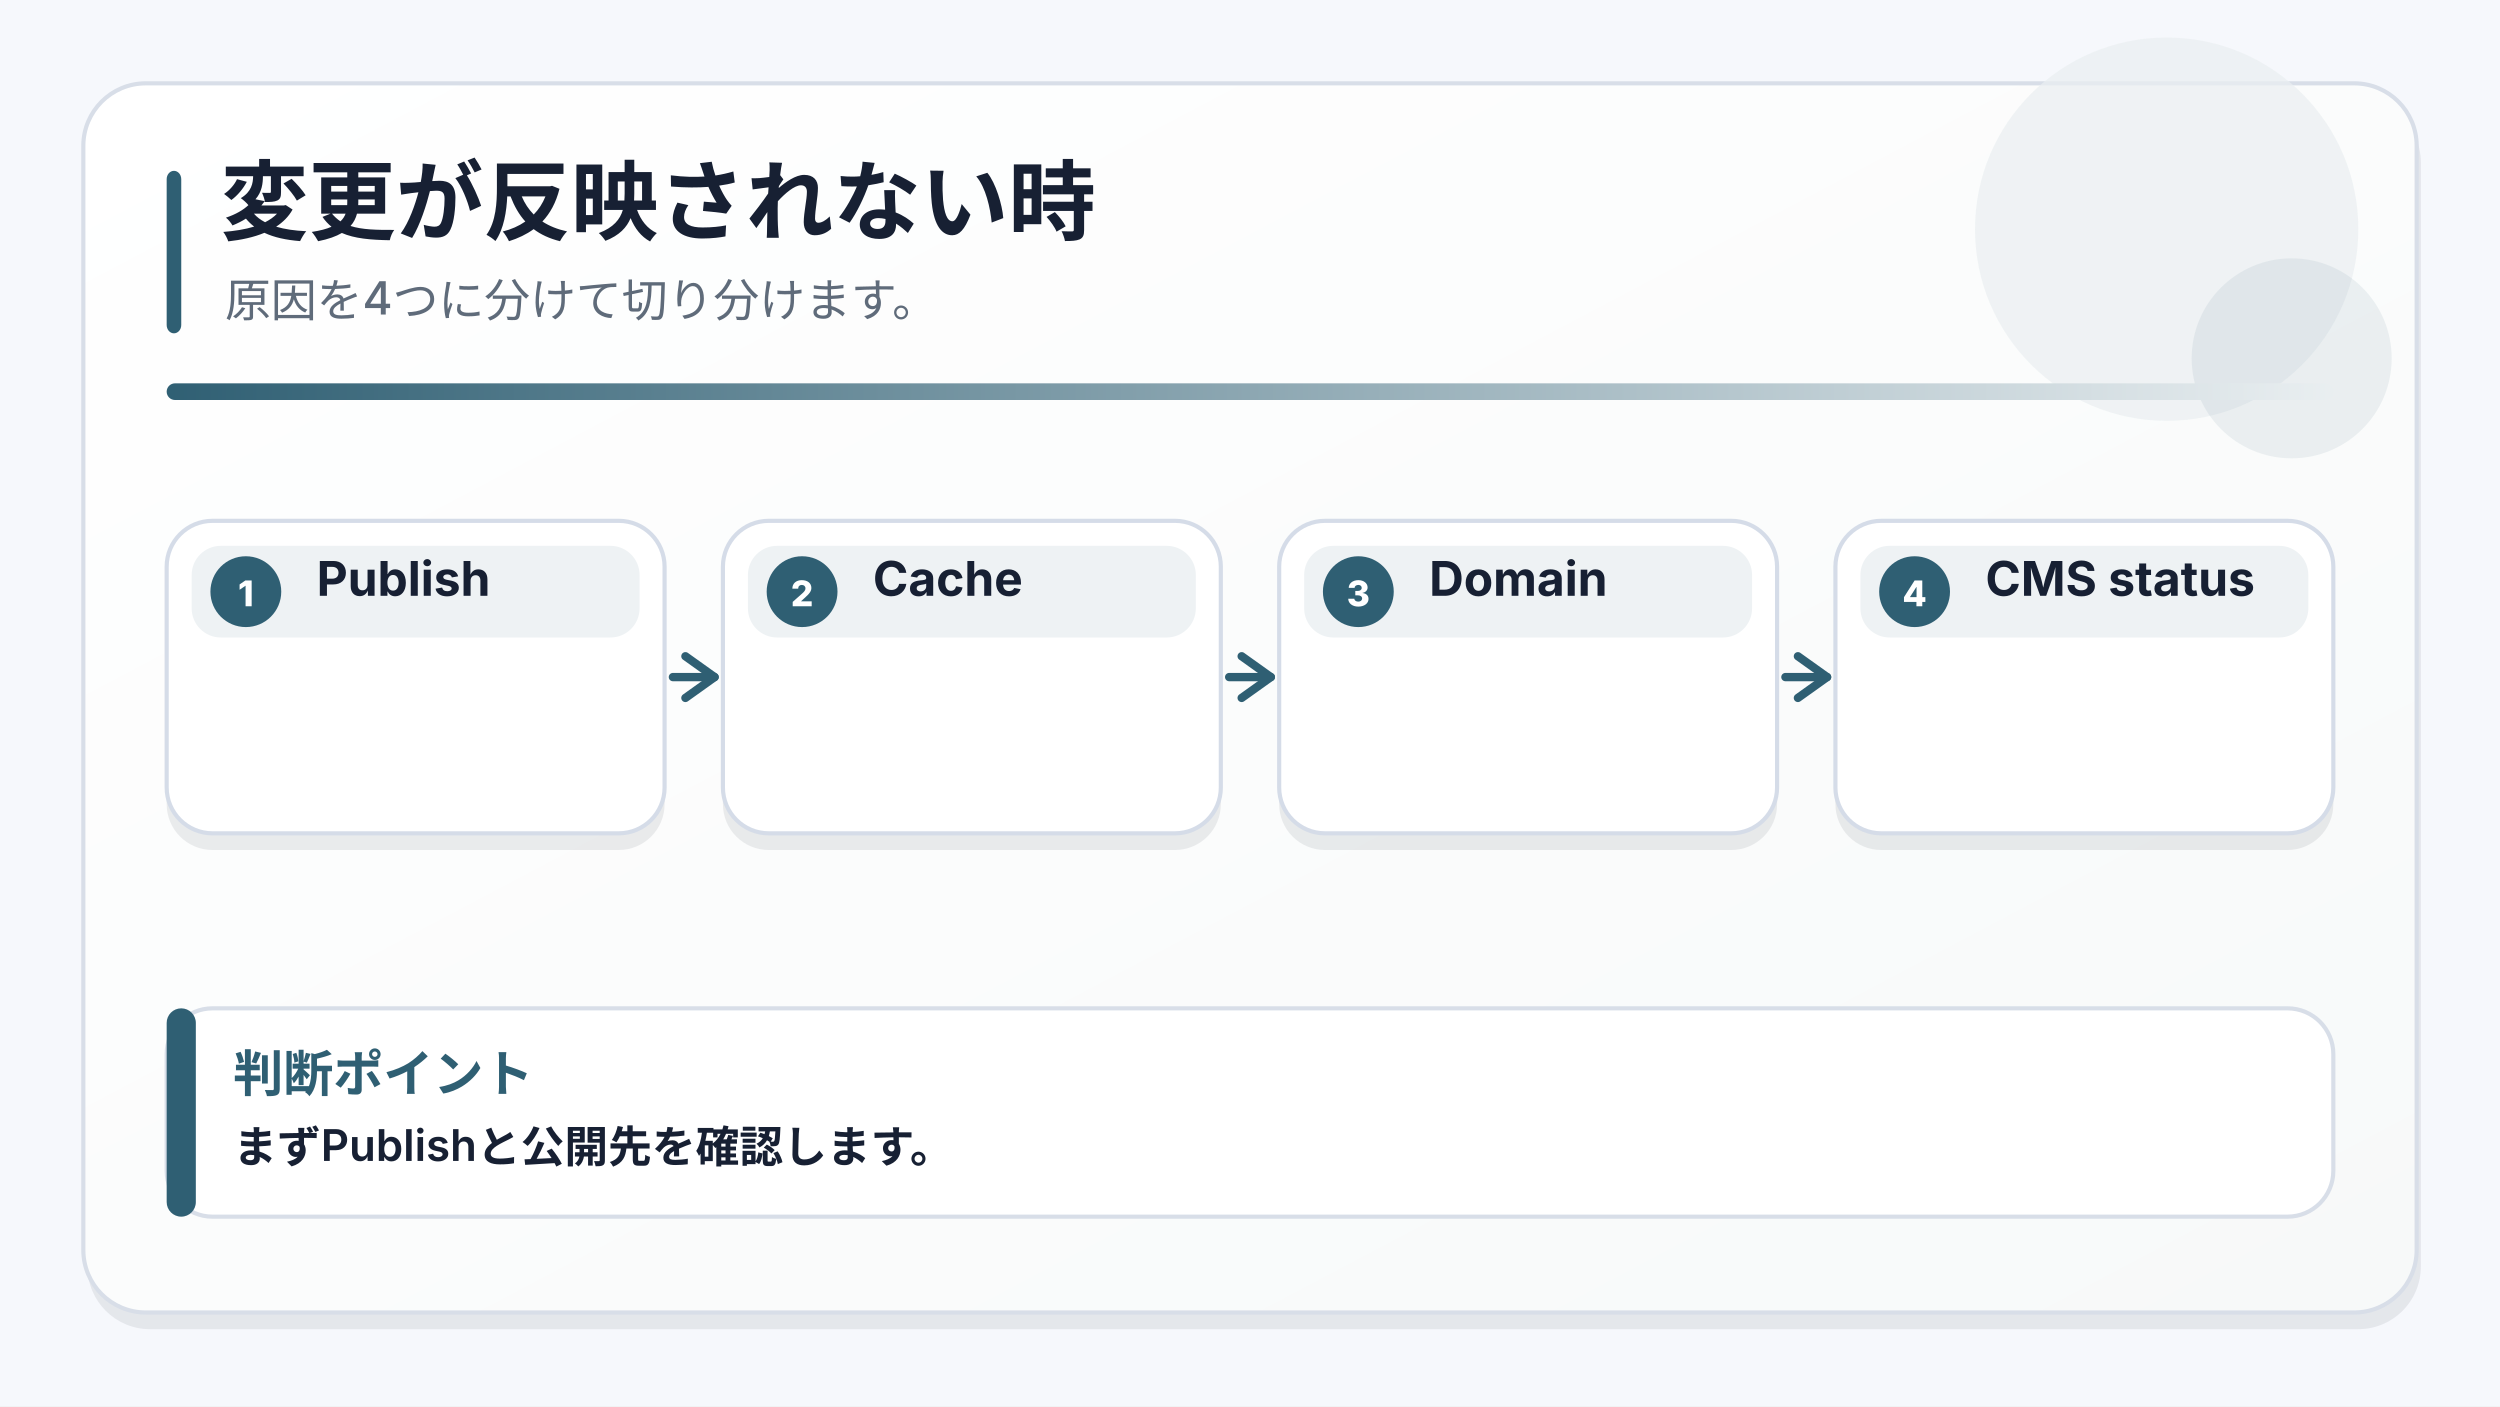
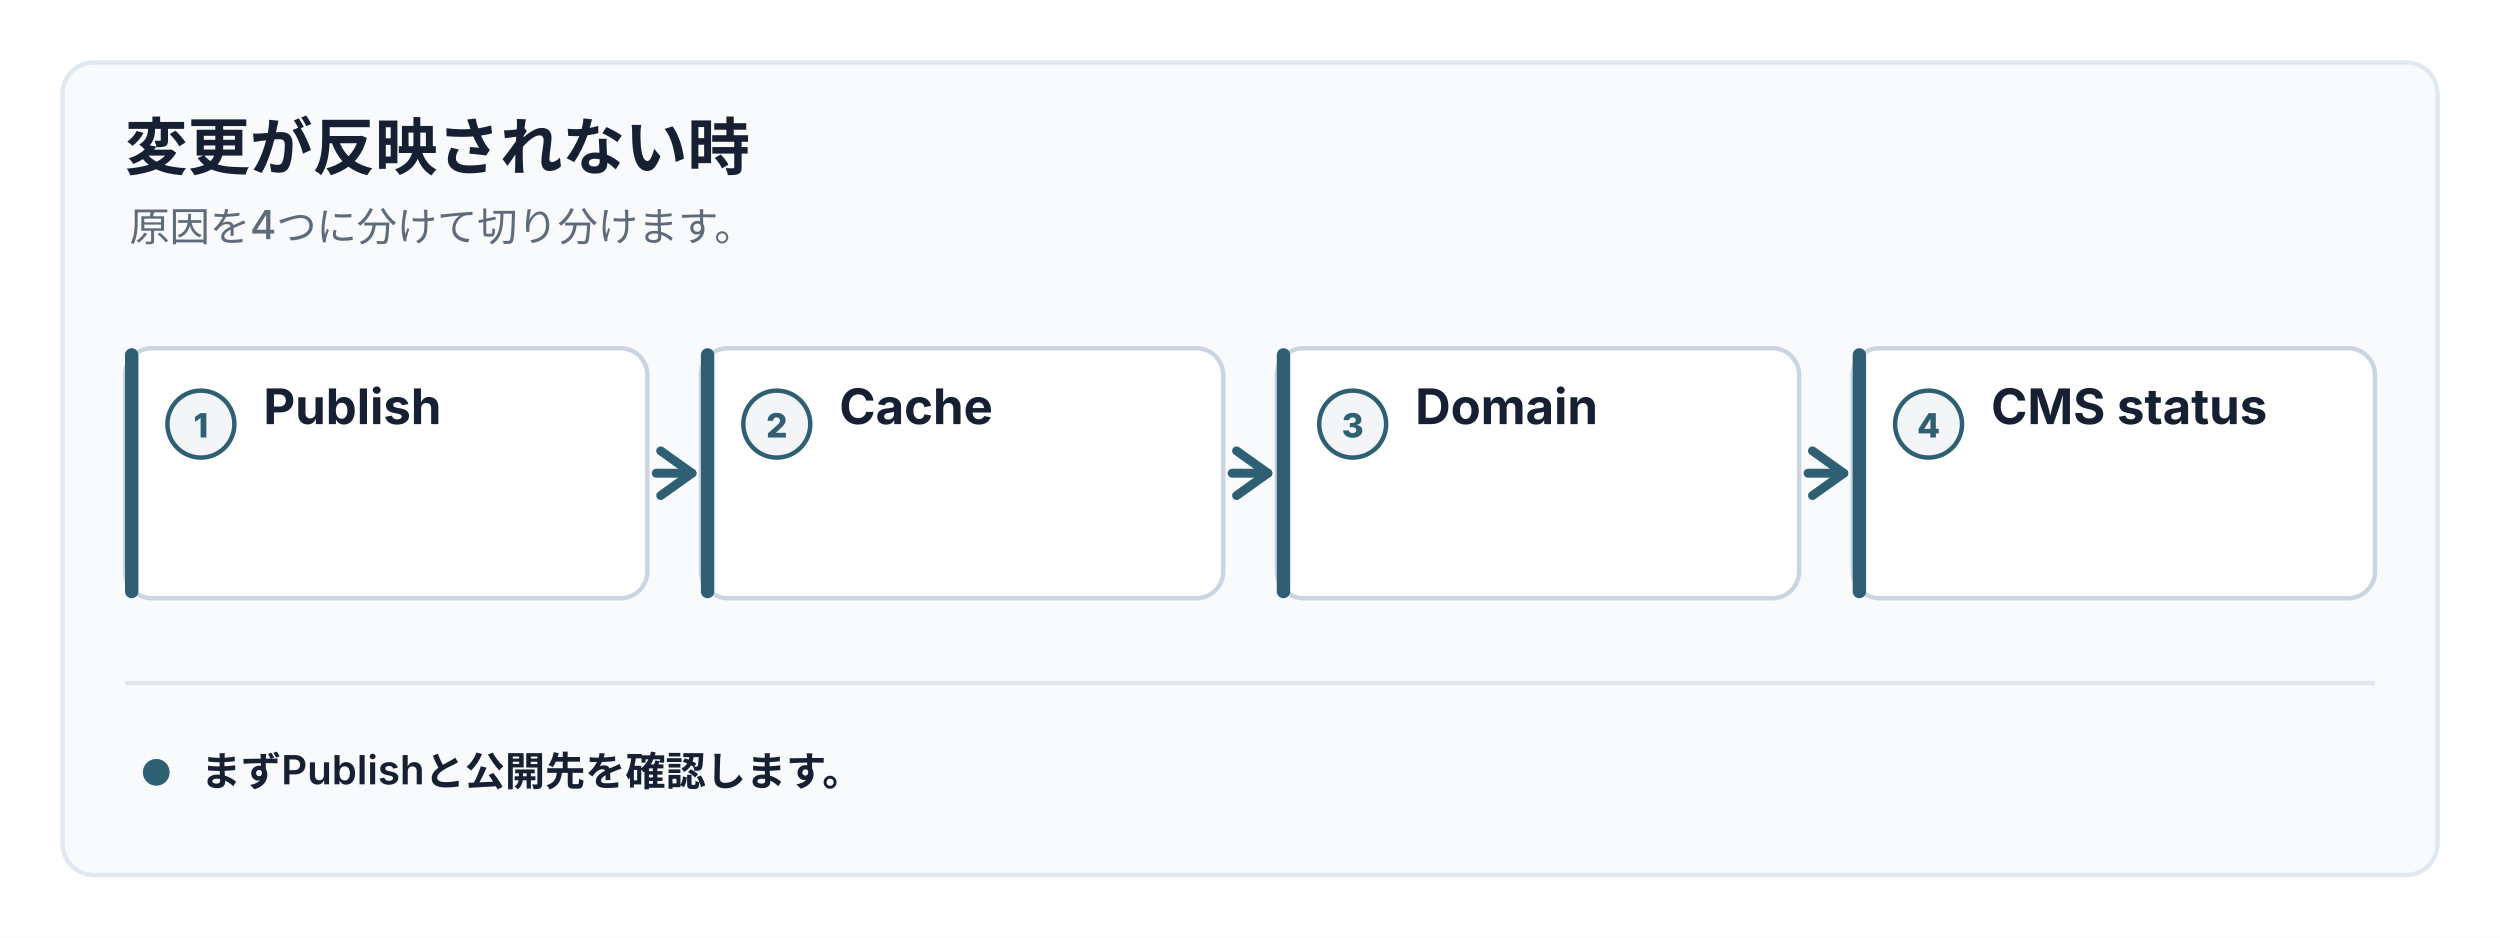
- <svg xmlns="http://www.w3.org/2000/svg" width="1200" height="675" viewBox="0 0 1200 675" role="img">
-   <defs>
-     <linearGradient id="bg" x1="0" y1="0" x2="1" y2="1">
-       <stop offset="0%" stop-color="#FFFFFF" />
-       <stop offset="100%" stop-color="#F7F9F9" />
-     </linearGradient>
-     <linearGradient id="bar" x1="0" y1="0" x2="1" y2="0">
-       <stop offset="0%" stop-color="#2F5F73" />
-       <stop offset="100%" stop-color="#EAEFF1" />
-     </linearGradient>
-   </defs>
-   <rect width="1200" height="675" fill="#F6F8FC" />
-   <rect x="42" y="48" width="1120" height="590" rx="30" fill="#0F172A" opacity="0.08" />
-   <rect x="40" y="40" width="1120" height="590" rx="30" fill="url(#bg)" stroke="#D8DEE8" stroke-width="2" />
-   <circle cx="1040" cy="110" r="92" fill="#EAEFF1" opacity="0.72" />
-   <circle cx="1100" cy="172" r="48" fill="#2F5F73" opacity="0.08" />
-   <rect x="80" y="82" width="7" height="78" rx="4" fill="#2F5F73" />
-   <text x="106" y="112" font-family="-apple-system, BlinkMacSystemFont, Segoe UI, sans-serif" font-size="42" font-weight="800" fill="#172033" text-anchor="start">変更が反映されない時</text>
-   <text x="108" y="152" font-family="-apple-system, BlinkMacSystemFont, Segoe UI, sans-serif" font-size="22" font-weight="500" fill="#5F6B7A" text-anchor="start">原因を4つに分けて切り分けます。</text>
-   <rect x="80" y="184" width="1040" height="8" rx="4" fill="url(#bar)" />
-   <rect x="80" y="258" width="239" height="150" rx="22" fill="#0F172A" opacity="0.08" />
-   <rect x="80" y="250" width="239" height="150" rx="22" fill="#ffffff" stroke="#D5DCE8" stroke-width="2" />
-   <rect x="92" y="262" width="215" height="44" rx="14" fill="#EEF2F4" />
-   <circle cx="118" cy="284" r="17" fill="#2F5F73" />
-   <text x="118" y="291" font-family="-apple-system, BlinkMacSystemFont, Segoe UI, sans-serif" font-size="17" font-weight="800" fill="#ffffff" text-anchor="middle">1</text>
-   <text x="152" y="286" font-family="-apple-system, BlinkMacSystemFont, Segoe UI, sans-serif" font-size="23" font-weight="750" fill="#172033" text-anchor="start">Publish</text>
-   <line x1="323" y1="325" x2="343" y2="325" stroke="#2F5F73" stroke-width="4" stroke-linecap="round" />
-   <path d="M 329 315 L 343 325 L 329 335" fill="none" stroke="#2F5F73" stroke-width="4" stroke-linecap="round" stroke-linejoin="round" />
-   <rect x="347" y="258" width="239" height="150" rx="22" fill="#0F172A" opacity="0.08" />
-   <rect x="347" y="250" width="239" height="150" rx="22" fill="#ffffff" stroke="#D5DCE8" stroke-width="2" />
-   <rect x="359" y="262" width="215" height="44" rx="14" fill="#EEF2F4" />
-   <circle cx="385" cy="284" r="17" fill="#2F5F73" />
-   <text x="385" y="291" font-family="-apple-system, BlinkMacSystemFont, Segoe UI, sans-serif" font-size="17" font-weight="800" fill="#ffffff" text-anchor="middle">2</text>
-   <text x="419" y="286" font-family="-apple-system, BlinkMacSystemFont, Segoe UI, sans-serif" font-size="23" font-weight="750" fill="#172033" text-anchor="start">Cache</text>
-   <line x1="590" y1="325" x2="610" y2="325" stroke="#2F5F73" stroke-width="4" stroke-linecap="round" />
-   <path d="M 596 315 L 610 325 L 596 335" fill="none" stroke="#2F5F73" stroke-width="4" stroke-linecap="round" stroke-linejoin="round" />
-   <rect x="614" y="258" width="239" height="150" rx="22" fill="#0F172A" opacity="0.08" />
-   <rect x="614" y="250" width="239" height="150" rx="22" fill="#ffffff" stroke="#D5DCE8" stroke-width="2" />
-   <rect x="626" y="262" width="215" height="44" rx="14" fill="#EEF2F4" />
-   <circle cx="652" cy="284" r="17" fill="#2F5F73" />
-   <text x="652" y="291" font-family="-apple-system, BlinkMacSystemFont, Segoe UI, sans-serif" font-size="17" font-weight="800" fill="#ffffff" text-anchor="middle">3</text>
-   <text x="686" y="286" font-family="-apple-system, BlinkMacSystemFont, Segoe UI, sans-serif" font-size="23" font-weight="750" fill="#172033" text-anchor="start">Domain</text>
-   <line x1="857" y1="325" x2="877" y2="325" stroke="#2F5F73" stroke-width="4" stroke-linecap="round" />
-   <path d="M 863 315 L 877 325 L 863 335" fill="none" stroke="#2F5F73" stroke-width="4" stroke-linecap="round" stroke-linejoin="round" />
-   <rect x="881" y="258" width="239" height="150" rx="22" fill="#0F172A" opacity="0.08" />
-   <rect x="881" y="250" width="239" height="150" rx="22" fill="#ffffff" stroke="#D5DCE8" stroke-width="2" />
-   <rect x="893" y="262" width="215" height="44" rx="14" fill="#EEF2F4" />
-   <circle cx="919" cy="284" r="17" fill="#2F5F73" />
-   <text x="919" y="291" font-family="-apple-system, BlinkMacSystemFont, Segoe UI, sans-serif" font-size="17" font-weight="800" fill="#ffffff" text-anchor="middle">4</text>
-   <text x="953" y="286" font-family="-apple-system, BlinkMacSystemFont, Segoe UI, sans-serif" font-size="23" font-weight="750" fill="#172033" text-anchor="start">CMS status</text>
-   <rect x="80" y="484" width="1040" height="100" rx="22" fill="#FFFFFF" stroke="#D8DEE8" stroke-width="2" />
-   <rect x="80" y="484" width="14" height="100" rx="7" fill="#2F5F73" />
-   <text x="112" y="524" font-family="-apple-system, BlinkMacSystemFont, Segoe UI, sans-serif" font-size="24" font-weight="800" fill="#2F5F73" text-anchor="start">判断ポイント</text>
-   <text x="112" y="558" font-family="-apple-system, BlinkMacSystemFont, Segoe UI, sans-serif" font-size="21" font-weight="600" fill="#172033" text-anchor="start">まずPublishと公開先を確認します。</text>
+ <svg xmlns="http://www.w3.org/2000/svg" width="1120" height="420" viewBox="0 0 1120 420" role="img">
+   <rect width="1120" height="420" fill="#FFFFFF" />
+   <rect x="28" y="28" width="1064" height="364" rx="14" fill="#F8FAFC" stroke="#E2E8F0" stroke-width="2" />
+   <text x="56" y="76" font-family="-apple-system, BlinkMacSystemFont, Segoe UI, sans-serif" font-size="28" font-weight="800" fill="#172033" text-anchor="start">変更が反映されない時</text>
+   <text x="58" y="108" font-family="-apple-system, BlinkMacSystemFont, Segoe UI, sans-serif" font-size="18" font-weight="500" fill="#5F6B7A" text-anchor="start">原因を4つに分けて切り分けます。</text>
+   <rect x="56" y="156" width="234" height="112" rx="12" fill="#ffffff" stroke="#CBD5E1" stroke-width="2" />
+   <rect x="56" y="156" width="6" height="112" rx="3" fill="#2F5F73" />
+   <circle cx="90" cy="190" r="15" fill="#F3F5F7" stroke="#2F5F73" stroke-width="2" />
+   <text x="90" y="196" font-family="-apple-system, BlinkMacSystemFont, Segoe UI, sans-serif" font-size="15" font-weight="800" fill="#2F5F73" text-anchor="middle">1</text>
+   <text x="118" y="190" font-family="-apple-system, BlinkMacSystemFont, Segoe UI, sans-serif" font-size="22" font-weight="700" fill="#172033" text-anchor="start">Publish</text>
+   <line x1="294" y1="212" x2="310" y2="212" stroke="#2F5F73" stroke-width="4" stroke-linecap="round" />
+   <path d="M 296 202 L 310 212 L 296 222" fill="none" stroke="#2F5F73" stroke-width="4" stroke-linecap="round" stroke-linejoin="round" />
+   <rect x="314" y="156" width="234" height="112" rx="12" fill="#ffffff" stroke="#CBD5E1" stroke-width="2" />
+   <rect x="314" y="156" width="6" height="112" rx="3" fill="#2F5F73" />
+   <circle cx="348" cy="190" r="15" fill="#F3F5F7" stroke="#2F5F73" stroke-width="2" />
+   <text x="348" y="196" font-family="-apple-system, BlinkMacSystemFont, Segoe UI, sans-serif" font-size="15" font-weight="800" fill="#2F5F73" text-anchor="middle">2</text>
+   <text x="376" y="190" font-family="-apple-system, BlinkMacSystemFont, Segoe UI, sans-serif" font-size="22" font-weight="700" fill="#172033" text-anchor="start">Cache</text>
+   <line x1="552" y1="212" x2="568" y2="212" stroke="#2F5F73" stroke-width="4" stroke-linecap="round" />
+   <path d="M 554 202 L 568 212 L 554 222" fill="none" stroke="#2F5F73" stroke-width="4" stroke-linecap="round" stroke-linejoin="round" />
+   <rect x="572" y="156" width="234" height="112" rx="12" fill="#ffffff" stroke="#CBD5E1" stroke-width="2" />
+   <rect x="572" y="156" width="6" height="112" rx="3" fill="#2F5F73" />
+   <circle cx="606" cy="190" r="15" fill="#F3F5F7" stroke="#2F5F73" stroke-width="2" />
+   <text x="606" y="196" font-family="-apple-system, BlinkMacSystemFont, Segoe UI, sans-serif" font-size="15" font-weight="800" fill="#2F5F73" text-anchor="middle">3</text>
+   <text x="634" y="190" font-family="-apple-system, BlinkMacSystemFont, Segoe UI, sans-serif" font-size="22" font-weight="700" fill="#172033" text-anchor="start">Domain</text>
+   <line x1="810" y1="212" x2="826" y2="212" stroke="#2F5F73" stroke-width="4" stroke-linecap="round" />
+   <path d="M 812 202 L 826 212 L 812 222" fill="none" stroke="#2F5F73" stroke-width="4" stroke-linecap="round" stroke-linejoin="round" />
+   <rect x="830" y="156" width="234" height="112" rx="12" fill="#ffffff" stroke="#CBD5E1" stroke-width="2" />
+   <rect x="830" y="156" width="6" height="112" rx="3" fill="#2F5F73" />
+   <circle cx="864" cy="190" r="15" fill="#F3F5F7" stroke="#2F5F73" stroke-width="2" />
+   <text x="864" y="196" font-family="-apple-system, BlinkMacSystemFont, Segoe UI, sans-serif" font-size="15" font-weight="800" fill="#2F5F73" text-anchor="middle">4</text>
+   <text x="892" y="190" font-family="-apple-system, BlinkMacSystemFont, Segoe UI, sans-serif" font-size="22" font-weight="700" fill="#172033" text-anchor="start">CMS status</text>
+   <line x1="56" y1="306" x2="1064" y2="306" stroke="#E2E8F0" stroke-width="2" />
+   <circle cx="70" cy="346" r="6" fill="#2F5F73" />
+   <text x="90" y="352" font-family="-apple-system, BlinkMacSystemFont, Segoe UI, sans-serif" font-size="18" font-weight="600" fill="#172033" text-anchor="start">まずPublishと公開先を確認します。</text>
</svg>
